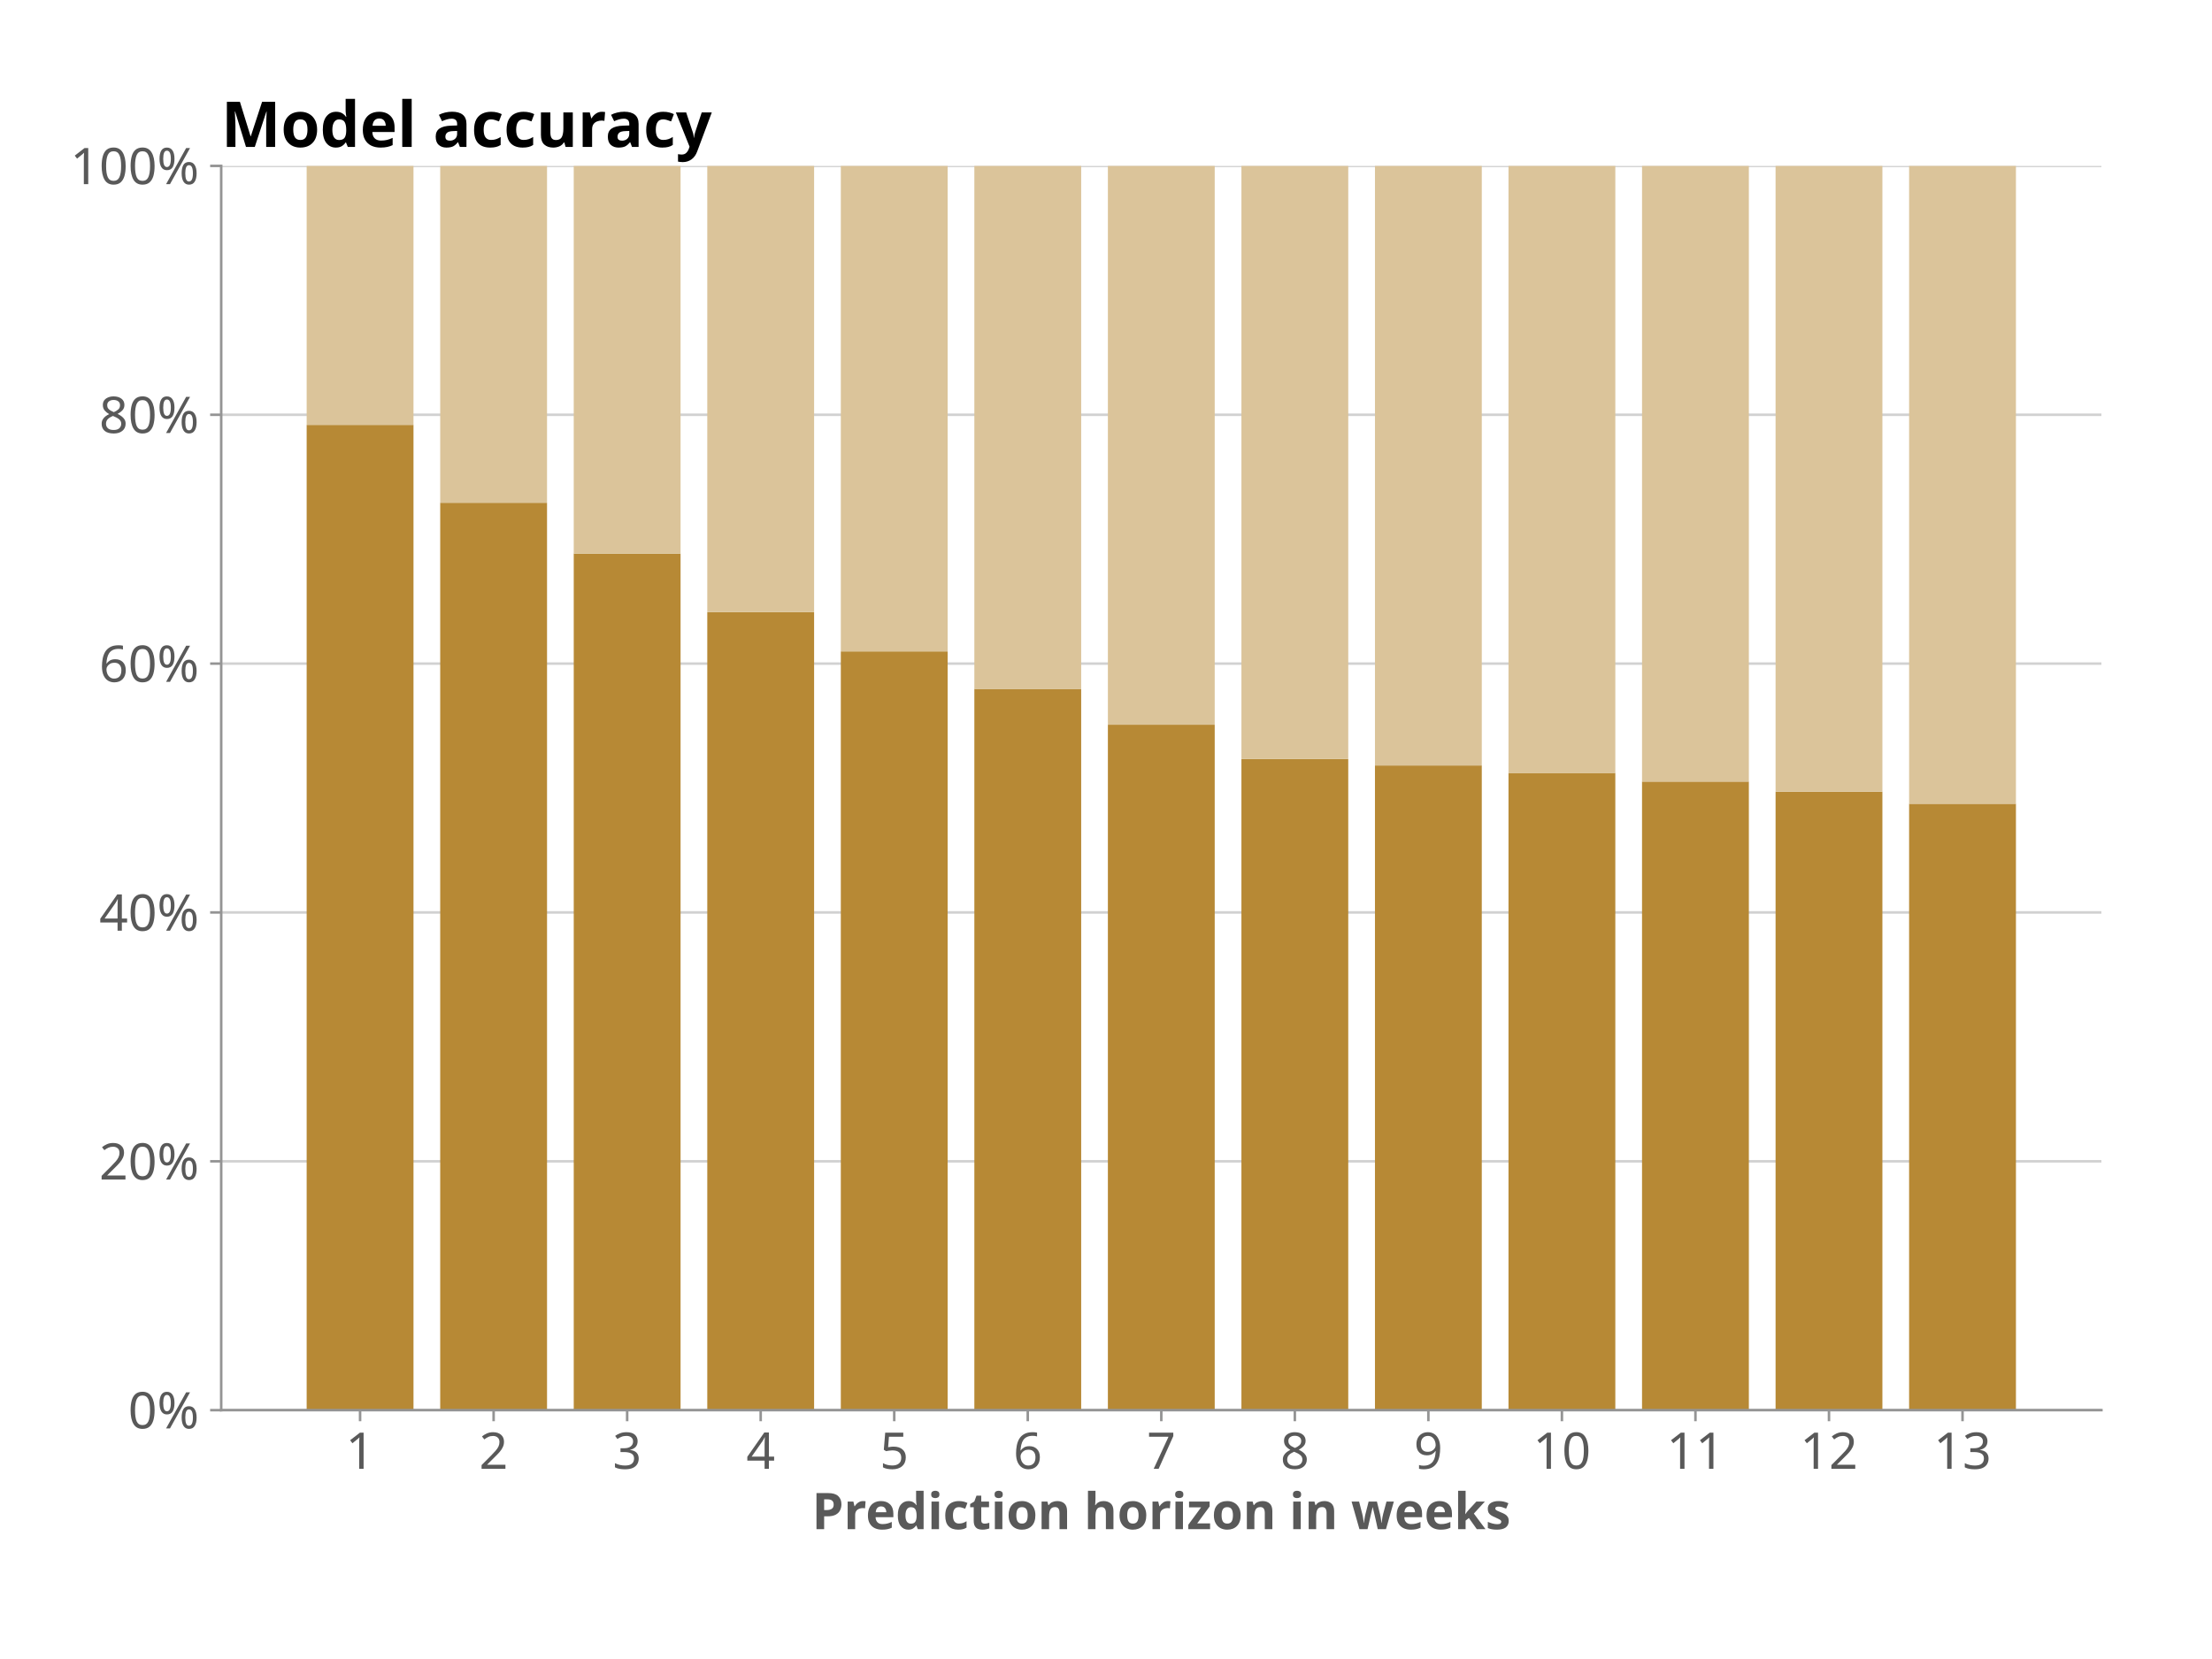
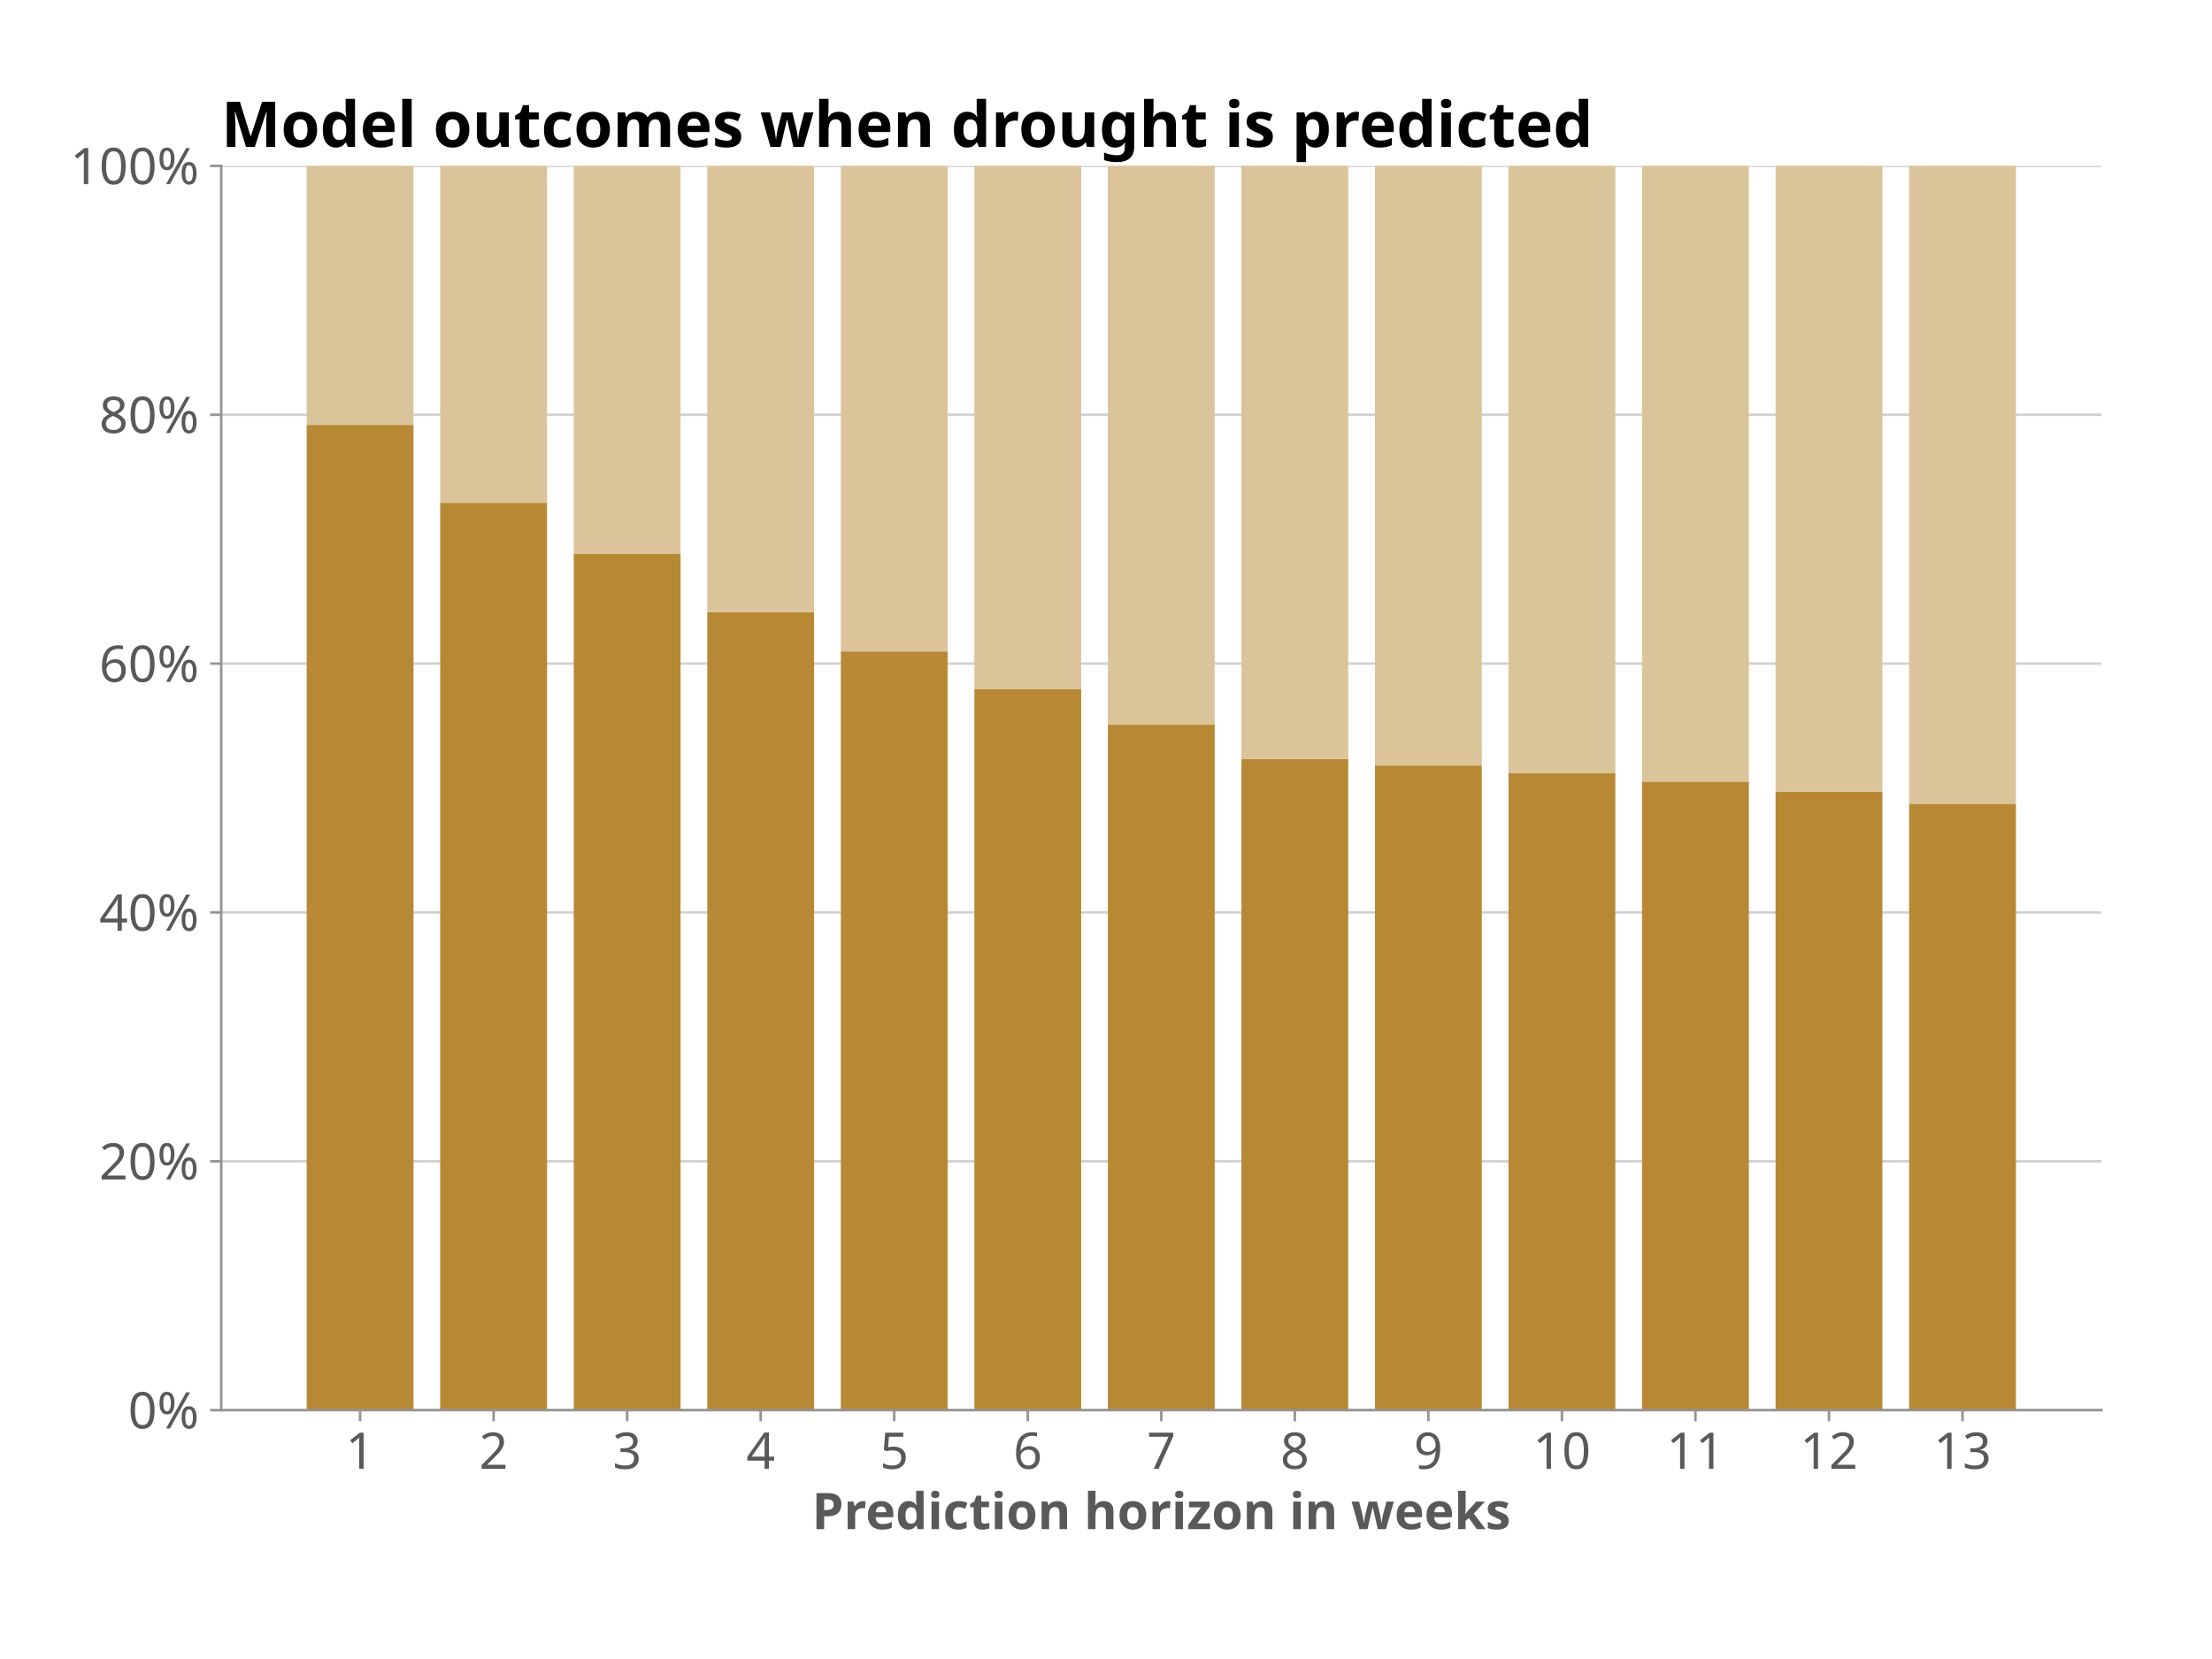
<svg xmlns="http://www.w3.org/2000/svg" xmlns:xlink="http://www.w3.org/1999/xlink" width="699.84px" height="524.88px" viewBox="0 0 699.84 524.88" version="1.1">
  <defs>
    <style type="text/css">*{stroke-linejoin: round; stroke-linecap: butt}</style>
  </defs>
  <g id="figure-forecast_truefalse_summary-yd">
    <g id="patch_1">
      <path d="M 0 524.88  L 699.84 524.88  L 699.84 0  L 0 0  z " style="fill: #ffffff" />
    </g>
    <g id="axis-forecast_truefalse_summary-yd">
      <g id="patch_2">
        <path d="M 69.984 446.148  L 664.848 446.148  L 664.848 52.488  L 69.984 52.488  z " style="fill: #ffffff" />
      </g>
      <g id="matplotlib.axis_1">
        <g id="xtick_1">
          <g id="line2d_1">
            <defs>
-               <path id="m7f242eddf9" d="M 0 0  L 0 3.5  " style="stroke: #949494; stroke-width: 0.8" />
+               <path id="m1619dd241e" d="M 0 0  L 0 3.5  " style="stroke: #949494; stroke-width: 0.8" />
            </defs>
            <g>
-               <use xlink:href="#m7f242eddf9" x="113.923" y="446.148" style="fill: #949494; stroke: #949494; stroke-width: 0.8" />
+               <use xlink:href="#m1619dd241e" x="113.923" y="446.148" style="fill: #949494; stroke: #949494; stroke-width: 0.8" />
            </g>
          </g>
          <g id="text_1">
            <text style="font-weight: 300; font-size: 16px; font-family: 'Source Sans 3', sans-serif; text-anchor: middle; fill: #595959" x="113.923" y="464.7" transform="rotate(-0 113.9228 464.7005)">1</text>
          </g>
        </g>
        <g id="xtick_2">
          <g id="line2d_2">
            <g>
-               <use xlink:href="#m7f242eddf9" x="156.172" y="446.148" style="fill: #949494; stroke: #949494; stroke-width: 0.8" />
+               <use xlink:href="#m1619dd241e" x="156.172" y="446.148" style="fill: #949494; stroke: #949494; stroke-width: 0.8" />
            </g>
          </g>
          <g id="text_2">
            <text style="font-weight: 300; font-size: 16px; font-family: 'Source Sans 3', sans-serif; text-anchor: middle; fill: #595959" x="156.172" y="464.7" transform="rotate(-0 156.1717 464.7005)">2</text>
          </g>
        </g>
        <g id="xtick_3">
          <g id="line2d_3">
            <g>
-               <use xlink:href="#m7f242eddf9" x="198.421" y="446.148" style="fill: #949494; stroke: #949494; stroke-width: 0.8" />
+               <use xlink:href="#m1619dd241e" x="198.421" y="446.148" style="fill: #949494; stroke: #949494; stroke-width: 0.8" />
            </g>
          </g>
          <g id="text_3">
            <text style="font-weight: 300; font-size: 16px; font-family: 'Source Sans 3', sans-serif; text-anchor: middle; fill: #595959" x="198.421" y="464.7" transform="rotate(-0 198.4205 464.7005)">3</text>
          </g>
        </g>
        <g id="xtick_4">
          <g id="line2d_4">
            <g>
-               <use xlink:href="#m7f242eddf9" x="240.669" y="446.148" style="fill: #949494; stroke: #949494; stroke-width: 0.8" />
+               <use xlink:href="#m1619dd241e" x="240.669" y="446.148" style="fill: #949494; stroke: #949494; stroke-width: 0.8" />
            </g>
          </g>
          <g id="text_4">
            <text style="font-weight: 300; font-size: 16px; font-family: 'Source Sans 3', sans-serif; text-anchor: middle; fill: #595959" x="240.669" y="464.7" transform="rotate(-0 240.6694 464.7005)">4</text>
          </g>
        </g>
        <g id="xtick_5">
          <g id="line2d_5">
            <g>
-               <use xlink:href="#m7f242eddf9" x="282.918" y="446.148" style="fill: #949494; stroke: #949494; stroke-width: 0.8" />
+               <use xlink:href="#m1619dd241e" x="282.918" y="446.148" style="fill: #949494; stroke: #949494; stroke-width: 0.8" />
            </g>
          </g>
          <g id="text_5">
            <text style="font-weight: 300; font-size: 16px; font-family: 'Source Sans 3', sans-serif; text-anchor: middle; fill: #595959" x="282.918" y="464.7" transform="rotate(-0 282.9183 464.7005)">5</text>
          </g>
        </g>
        <g id="xtick_6">
          <g id="line2d_6">
            <g>
-               <use xlink:href="#m7f242eddf9" x="325.167" y="446.148" style="fill: #949494; stroke: #949494; stroke-width: 0.8" />
+               <use xlink:href="#m1619dd241e" x="325.167" y="446.148" style="fill: #949494; stroke: #949494; stroke-width: 0.8" />
            </g>
          </g>
          <g id="text_6">
            <text style="font-weight: 300; font-size: 16px; font-family: 'Source Sans 3', sans-serif; text-anchor: middle; fill: #595959" x="325.167" y="464.7" transform="rotate(-0 325.1671 464.7005)">6</text>
          </g>
        </g>
        <g id="xtick_7">
          <g id="line2d_7">
            <g>
-               <use xlink:href="#m7f242eddf9" x="367.416" y="446.148" style="fill: #949494; stroke: #949494; stroke-width: 0.8" />
+               <use xlink:href="#m1619dd241e" x="367.416" y="446.148" style="fill: #949494; stroke: #949494; stroke-width: 0.8" />
            </g>
          </g>
          <g id="text_7">
            <text style="font-weight: 300; font-size: 16px; font-family: 'Source Sans 3', sans-serif; text-anchor: middle; fill: #595959" x="367.416" y="464.7" transform="rotate(-0 367.416 464.7005)">7</text>
          </g>
        </g>
        <g id="xtick_8">
          <g id="line2d_8">
            <g>
-               <use xlink:href="#m7f242eddf9" x="409.665" y="446.148" style="fill: #949494; stroke: #949494; stroke-width: 0.8" />
+               <use xlink:href="#m1619dd241e" x="409.665" y="446.148" style="fill: #949494; stroke: #949494; stroke-width: 0.8" />
            </g>
          </g>
          <g id="text_8">
            <text style="font-weight: 300; font-size: 16px; font-family: 'Source Sans 3', sans-serif; text-anchor: middle; fill: #595959" x="409.665" y="464.7" transform="rotate(-0 409.6649 464.7005)">8</text>
          </g>
        </g>
        <g id="xtick_9">
          <g id="line2d_9">
            <g>
-               <use xlink:href="#m7f242eddf9" x="451.914" y="446.148" style="fill: #949494; stroke: #949494; stroke-width: 0.8" />
+               <use xlink:href="#m1619dd241e" x="451.914" y="446.148" style="fill: #949494; stroke: #949494; stroke-width: 0.8" />
            </g>
          </g>
          <g id="text_9">
            <text style="font-weight: 300; font-size: 16px; font-family: 'Source Sans 3', sans-serif; text-anchor: middle; fill: #595959" x="451.914" y="464.7" transform="rotate(-0 451.9137 464.7005)">9</text>
          </g>
        </g>
        <g id="xtick_10">
          <g id="line2d_10">
            <g>
-               <use xlink:href="#m7f242eddf9" x="494.163" y="446.148" style="fill: #949494; stroke: #949494; stroke-width: 0.8" />
+               <use xlink:href="#m1619dd241e" x="494.163" y="446.148" style="fill: #949494; stroke: #949494; stroke-width: 0.8" />
            </g>
          </g>
          <g id="text_10">
            <text style="font-weight: 300; font-size: 16px; font-family: 'Source Sans 3', sans-serif; text-anchor: middle; fill: #595959" x="494.163" y="464.7" transform="rotate(-0 494.1626 464.7005)">10</text>
          </g>
        </g>
        <g id="xtick_11">
          <g id="line2d_11">
            <g>
-               <use xlink:href="#m7f242eddf9" x="536.411" y="446.148" style="fill: #949494; stroke: #949494; stroke-width: 0.8" />
+               <use xlink:href="#m1619dd241e" x="536.411" y="446.148" style="fill: #949494; stroke: #949494; stroke-width: 0.8" />
            </g>
          </g>
          <g id="text_11">
            <text style="font-weight: 300; font-size: 16px; font-family: 'Source Sans 3', sans-serif; text-anchor: middle; fill: #595959" x="536.411" y="464.7" transform="rotate(-0 536.4115 464.7005)">11</text>
          </g>
        </g>
        <g id="xtick_12">
          <g id="line2d_12">
            <g>
-               <use xlink:href="#m7f242eddf9" x="578.66" y="446.148" style="fill: #949494; stroke: #949494; stroke-width: 0.8" />
+               <use xlink:href="#m1619dd241e" x="578.66" y="446.148" style="fill: #949494; stroke: #949494; stroke-width: 0.8" />
            </g>
          </g>
          <g id="text_12">
            <text style="font-weight: 300; font-size: 16px; font-family: 'Source Sans 3', sans-serif; text-anchor: middle; fill: #595959" x="578.66" y="464.7" transform="rotate(-0 578.6603 464.7005)">12</text>
          </g>
        </g>
        <g id="xtick_13">
          <g id="line2d_13">
            <g>
-               <use xlink:href="#m7f242eddf9" x="620.909" y="446.148" style="fill: #949494; stroke: #949494; stroke-width: 0.8" />
+               <use xlink:href="#m1619dd241e" x="620.909" y="446.148" style="fill: #949494; stroke: #949494; stroke-width: 0.8" />
            </g>
          </g>
          <g id="text_13">
            <text style="font-weight: 300; font-size: 16px; font-family: 'Source Sans 3', sans-serif; text-anchor: middle; fill: #595959" x="620.909" y="464.7" transform="rotate(-0 620.9092 464.7005)">13</text>
          </g>
        </g>
        <g id="text_14">
          <text style="font-weight: 600; font-size: 16px; font-family: 'Source Sans 3', sans-serif; text-anchor: middle; fill: #595959" x="367.416" y="483.805" transform="rotate(-0 367.416 483.8055)">Prediction horizon in weeks</text>
        </g>
      </g>
      <g id="matplotlib.axis_2">
        <g id="ytick_1">
          <g id="line2d_14">
-             <path d="M 69.984 446.148  L 664.848 446.148  " clip-path="url(#pe46dc4d512)" style="fill: none; stroke: #d1d1d1; stroke-width: 0.8; stroke-linecap: square" />
+             <path d="M 69.984 446.148  L 664.848 446.148  " clip-path="url(#pa88ff4e30e)" style="fill: none; stroke: #d1d1d1; stroke-width: 0.8; stroke-linecap: square" />
          </g>
          <g id="line2d_15">
            <defs>
-               <path id="mafdaed25c1" d="M 0 0  L -3.5 0  " style="stroke: #949494; stroke-width: 0.8" />
+               <path id="mb42f068194" d="M 0 0  L -3.5 0  " style="stroke: #949494; stroke-width: 0.8" />
            </defs>
            <g>
-               <use xlink:href="#mafdaed25c1" x="69.984" y="446.148" style="fill: #949494; stroke: #949494; stroke-width: 0.8" />
+               <use xlink:href="#mb42f068194" x="69.984" y="446.148" style="fill: #949494; stroke: #949494; stroke-width: 0.8" />
            </g>
          </g>
          <g id="text_15">
            <text style="font-weight: 300; font-size: 16px; font-family: 'Source Sans 3', sans-serif; text-anchor: end; fill: #595959" x="62.984" y="451.924" transform="rotate(-0 62.984 451.9242)">0%</text>
          </g>
        </g>
        <g id="ytick_2">
          <g id="line2d_16">
-             <path d="M 69.984 367.416  L 664.848 367.416  " clip-path="url(#pe46dc4d512)" style="fill: none; stroke: #d1d1d1; stroke-width: 0.8; stroke-linecap: square" />
+             <path d="M 69.984 367.416  L 664.848 367.416  " clip-path="url(#pa88ff4e30e)" style="fill: none; stroke: #d1d1d1; stroke-width: 0.8; stroke-linecap: square" />
          </g>
          <g id="line2d_17">
            <g>
-               <use xlink:href="#mafdaed25c1" x="69.984" y="367.416" style="fill: #949494; stroke: #949494; stroke-width: 0.8" />
+               <use xlink:href="#mb42f068194" x="69.984" y="367.416" style="fill: #949494; stroke: #949494; stroke-width: 0.8" />
            </g>
          </g>
          <g id="text_16">
            <text style="font-weight: 300; font-size: 16px; font-family: 'Source Sans 3', sans-serif; text-anchor: end; fill: #595959" x="62.984" y="373.192" transform="rotate(-0 62.984 373.1923)">20%</text>
          </g>
        </g>
        <g id="ytick_3">
          <g id="line2d_18">
-             <path d="M 69.984 288.684  L 664.848 288.684  " clip-path="url(#pe46dc4d512)" style="fill: none; stroke: #d1d1d1; stroke-width: 0.8; stroke-linecap: square" />
+             <path d="M 69.984 288.684  L 664.848 288.684  " clip-path="url(#pa88ff4e30e)" style="fill: none; stroke: #d1d1d1; stroke-width: 0.8; stroke-linecap: square" />
          </g>
          <g id="line2d_19">
            <g>
-               <use xlink:href="#mafdaed25c1" x="69.984" y="288.684" style="fill: #949494; stroke: #949494; stroke-width: 0.8" />
+               <use xlink:href="#mb42f068194" x="69.984" y="288.684" style="fill: #949494; stroke: #949494; stroke-width: 0.8" />
            </g>
          </g>
          <g id="text_17">
            <text style="font-weight: 300; font-size: 16px; font-family: 'Source Sans 3', sans-serif; text-anchor: end; fill: #595959" x="62.984" y="294.46" transform="rotate(-0 62.984 294.4602)">40%</text>
          </g>
        </g>
        <g id="ytick_4">
          <g id="line2d_20">
-             <path d="M 69.984 209.952  L 664.848 209.952  " clip-path="url(#pe46dc4d512)" style="fill: none; stroke: #d1d1d1; stroke-width: 0.8; stroke-linecap: square" />
+             <path d="M 69.984 209.952  L 664.848 209.952  " clip-path="url(#pa88ff4e30e)" style="fill: none; stroke: #d1d1d1; stroke-width: 0.8; stroke-linecap: square" />
          </g>
          <g id="line2d_21">
            <g>
-               <use xlink:href="#mafdaed25c1" x="69.984" y="209.952" style="fill: #949494; stroke: #949494; stroke-width: 0.8" />
+               <use xlink:href="#mb42f068194" x="69.984" y="209.952" style="fill: #949494; stroke: #949494; stroke-width: 0.8" />
            </g>
          </g>
          <g id="text_18">
            <text style="font-weight: 300; font-size: 16px; font-family: 'Source Sans 3', sans-serif; text-anchor: end; fill: #595959" x="62.984" y="215.728" transform="rotate(-0 62.984 215.7283)">60%</text>
          </g>
        </g>
        <g id="ytick_5">
          <g id="line2d_22">
-             <path d="M 69.984 131.22  L 664.848 131.22  " clip-path="url(#pe46dc4d512)" style="fill: none; stroke: #d1d1d1; stroke-width: 0.8; stroke-linecap: square" />
+             <path d="M 69.984 131.22  L 664.848 131.22  " clip-path="url(#pa88ff4e30e)" style="fill: none; stroke: #d1d1d1; stroke-width: 0.8; stroke-linecap: square" />
          </g>
          <g id="line2d_23">
            <g>
-               <use xlink:href="#mafdaed25c1" x="69.984" y="131.22" style="fill: #949494; stroke: #949494; stroke-width: 0.8" />
+               <use xlink:href="#mb42f068194" x="69.984" y="131.22" style="fill: #949494; stroke: #949494; stroke-width: 0.8" />
            </g>
          </g>
          <g id="text_19">
            <text style="font-weight: 300; font-size: 16px; font-family: 'Source Sans 3', sans-serif; text-anchor: end; fill: #595959" x="62.984" y="136.996" transform="rotate(-0 62.984 136.9963)">80%</text>
          </g>
        </g>
        <g id="ytick_6">
          <g id="line2d_24">
-             <path d="M 69.984 52.488  L 664.848 52.488  " clip-path="url(#pe46dc4d512)" style="fill: none; stroke: #d1d1d1; stroke-width: 0.8; stroke-linecap: square" />
+             <path d="M 69.984 52.488  L 664.848 52.488  " clip-path="url(#pa88ff4e30e)" style="fill: none; stroke: #d1d1d1; stroke-width: 0.8; stroke-linecap: square" />
          </g>
          <g id="line2d_25">
            <g>
-               <use xlink:href="#mafdaed25c1" x="69.984" y="52.488" style="fill: #949494; stroke: #949494; stroke-width: 0.8" />
+               <use xlink:href="#mb42f068194" x="69.984" y="52.488" style="fill: #949494; stroke: #949494; stroke-width: 0.8" />
            </g>
          </g>
          <g id="text_20">
            <text style="font-weight: 300; font-size: 16px; font-family: 'Source Sans 3', sans-serif; text-anchor: end; fill: #595959" x="62.984" y="58.264" transform="rotate(-0 62.984 58.26425)">100%</text>
          </g>
        </g>
      </g>
      <g id="FillBetweenPolyCollection_1">
-         <path d="M 97.023 446.148  L 97.023 134.429  L 130.822 134.429  L 130.822 446.148  L 130.822 446.148  L 97.023 446.148  z " clip-path="url(#pe46dc4d512)" style="fill: #b78935" />
+         <path d="M 97.023 446.148  L 97.023 134.429  L 130.822 134.429  L 130.822 446.148  L 130.822 446.148  L 97.023 446.148  z " clip-path="url(#pa88ff4e30e)" style="fill: #b78935" />
      </g>
      <g id="FillBetweenPolyCollection_2">
-         <path d="M 97.023 134.429  L 97.023 52.488  L 130.822 52.488  L 130.822 134.429  L 130.822 134.429  L 97.023 134.429  z " clip-path="url(#pe46dc4d512)" style="fill: #dbc49a" />
+         <path d="M 97.023 134.429  L 97.023 52.488  L 130.822 52.488  L 130.822 134.429  L 130.822 134.429  L 97.023 134.429  z " clip-path="url(#pa88ff4e30e)" style="fill: #dbc49a" />
      </g>
      <g id="FillBetweenPolyCollection_3">
-         <path d="M 139.272 446.148  L 139.272 159.058  L 173.071 159.058  L 173.071 446.148  L 173.071 446.148  L 139.272 446.148  z " clip-path="url(#pe46dc4d512)" style="fill: #b78935" />
+         <path d="M 139.272 446.148  L 139.272 159.058  L 173.071 159.058  L 173.071 446.148  L 173.071 446.148  L 139.272 446.148  z " clip-path="url(#pa88ff4e30e)" style="fill: #b78935" />
      </g>
      <g id="FillBetweenPolyCollection_4">
-         <path d="M 139.272 159.058  L 139.272 52.488  L 173.071 52.488  L 173.071 159.058  L 173.071 159.058  L 139.272 159.058  z " clip-path="url(#pe46dc4d512)" style="fill: #dbc49a" />
+         <path d="M 139.272 159.058  L 139.272 52.488  L 173.071 52.488  L 173.071 159.058  L 173.071 159.058  L 139.272 159.058  z " clip-path="url(#pa88ff4e30e)" style="fill: #dbc49a" />
      </g>
      <g id="FillBetweenPolyCollection_5">
-         <path d="M 181.521 446.148  L 181.521 175.122  L 215.32 175.122  L 215.32 446.148  L 215.32 446.148  L 181.521 446.148  z " clip-path="url(#pe46dc4d512)" style="fill: #b78935" />
+         <path d="M 181.521 446.148  L 181.521 175.122  L 215.32 175.122  L 215.32 446.148  L 215.32 446.148  L 181.521 446.148  z " clip-path="url(#pa88ff4e30e)" style="fill: #b78935" />
      </g>
      <g id="FillBetweenPolyCollection_6">
-         <path d="M 181.521 175.122  L 181.521 52.488  L 215.32 52.488  L 215.32 175.122  L 215.32 175.122  L 181.521 175.122  z " clip-path="url(#pe46dc4d512)" style="fill: #dbc49a" />
+         <path d="M 181.521 175.122  L 181.521 52.488  L 215.32 52.488  L 215.32 175.122  L 215.32 175.122  L 181.521 175.122  z " clip-path="url(#pa88ff4e30e)" style="fill: #dbc49a" />
      </g>
      <g id="FillBetweenPolyCollection_7">
-         <path d="M 223.77 446.148  L 223.77 193.687  L 257.569 193.687  L 257.569 446.148  L 257.569 446.148  L 223.77 446.148  z " clip-path="url(#pe46dc4d512)" style="fill: #b78935" />
+         <path d="M 223.77 446.148  L 223.77 193.687  L 257.569 193.687  L 257.569 446.148  L 257.569 446.148  L 223.77 446.148  z " clip-path="url(#pa88ff4e30e)" style="fill: #b78935" />
      </g>
      <g id="FillBetweenPolyCollection_8">
-         <path d="M 223.77 193.687  L 223.77 52.488  L 257.569 52.488  L 257.569 193.687  L 257.569 193.687  L 223.77 193.687  z " clip-path="url(#pe46dc4d512)" style="fill: #dbc49a" />
+         <path d="M 223.77 193.687  L 223.77 52.488  L 257.569 52.488  L 257.569 193.687  L 257.569 193.687  L 223.77 193.687  z " clip-path="url(#pa88ff4e30e)" style="fill: #dbc49a" />
      </g>
      <g id="FillBetweenPolyCollection_9">
-         <path d="M 266.019 446.148  L 266.019 206.091  L 299.818 206.091  L 299.818 446.148  L 299.818 446.148  L 266.019 446.148  z " clip-path="url(#pe46dc4d512)" style="fill: #b78935" />
+         <path d="M 266.019 446.148  L 266.019 206.091  L 299.818 206.091  L 299.818 446.148  L 299.818 446.148  L 266.019 446.148  z " clip-path="url(#pa88ff4e30e)" style="fill: #b78935" />
      </g>
      <g id="FillBetweenPolyCollection_10">
-         <path d="M 266.019 206.091  L 266.019 52.488  L 299.818 52.488  L 299.818 206.091  L 299.818 206.091  L 266.019 206.091  z " clip-path="url(#pe46dc4d512)" style="fill: #dbc49a" />
+         <path d="M 266.019 206.091  L 266.019 52.488  L 299.818 52.488  L 299.818 206.091  L 299.818 206.091  L 266.019 206.091  z " clip-path="url(#pa88ff4e30e)" style="fill: #dbc49a" />
      </g>
      <g id="FillBetweenPolyCollection_11">
-         <path d="M 308.268 446.148  L 308.268 217.945  L 342.067 217.945  L 342.067 446.148  L 342.067 446.148  L 308.268 446.148  z " clip-path="url(#pe46dc4d512)" style="fill: #b78935" />
+         <path d="M 308.268 446.148  L 308.268 217.945  L 342.067 217.945  L 342.067 446.148  L 342.067 446.148  L 308.268 446.148  z " clip-path="url(#pa88ff4e30e)" style="fill: #b78935" />
      </g>
      <g id="FillBetweenPolyCollection_12">
-         <path d="M 308.268 217.945  L 308.268 52.488  L 342.067 52.488  L 342.067 217.945  L 342.067 217.945  L 308.268 217.945  z " clip-path="url(#pe46dc4d512)" style="fill: #dbc49a" />
+         <path d="M 308.268 217.945  L 308.268 52.488  L 342.067 52.488  L 342.067 217.945  L 342.067 217.945  L 308.268 217.945  z " clip-path="url(#pa88ff4e30e)" style="fill: #dbc49a" />
      </g>
      <g id="FillBetweenPolyCollection_13">
-         <path d="M 350.516 446.148  L 350.516 229.284  L 384.316 229.284  L 384.316 446.148  L 384.316 446.148  L 350.516 446.148  z " clip-path="url(#pe46dc4d512)" style="fill: #b78935" />
+         <path d="M 350.516 446.148  L 350.516 229.284  L 384.316 229.284  L 384.316 446.148  L 384.316 446.148  L 350.516 446.148  z " clip-path="url(#pa88ff4e30e)" style="fill: #b78935" />
      </g>
      <g id="FillBetweenPolyCollection_14">
-         <path d="M 350.516 229.284  L 350.516 52.488  L 384.316 52.488  L 384.316 229.284  L 384.316 229.284  L 350.516 229.284  z " clip-path="url(#pe46dc4d512)" style="fill: #dbc49a" />
+         <path d="M 350.516 229.284  L 350.516 52.488  L 384.316 52.488  L 384.316 229.284  L 384.316 229.284  L 350.516 229.284  z " clip-path="url(#pa88ff4e30e)" style="fill: #dbc49a" />
      </g>
      <g id="FillBetweenPolyCollection_15">
-         <path d="M 392.765 446.148  L 392.765 240.142  L 426.564 240.142  L 426.564 446.148  L 426.564 446.148  L 392.765 446.148  z " clip-path="url(#pe46dc4d512)" style="fill: #b78935" />
+         <path d="M 392.765 446.148  L 392.765 240.142  L 426.564 240.142  L 426.564 446.148  L 426.564 446.148  L 392.765 446.148  z " clip-path="url(#pa88ff4e30e)" style="fill: #b78935" />
      </g>
      <g id="FillBetweenPolyCollection_16">
-         <path d="M 392.765 240.142  L 392.765 52.488  L 426.564 52.488  L 426.564 240.142  L 426.564 240.142  L 392.765 240.142  z " clip-path="url(#pe46dc4d512)" style="fill: #dbc49a" />
+         <path d="M 392.765 240.142  L 392.765 52.488  L 426.564 52.488  L 426.564 240.142  L 426.564 240.142  L 392.765 240.142  z " clip-path="url(#pa88ff4e30e)" style="fill: #dbc49a" />
      </g>
      <g id="FillBetweenPolyCollection_17">
-         <path d="M 435.014 446.148  L 435.014 242.189  L 468.813 242.189  L 468.813 446.148  L 468.813 446.148  L 435.014 446.148  z " clip-path="url(#pe46dc4d512)" style="fill: #b78935" />
+         <path d="M 435.014 446.148  L 435.014 242.189  L 468.813 242.189  L 468.813 446.148  L 468.813 446.148  L 435.014 446.148  z " clip-path="url(#pa88ff4e30e)" style="fill: #b78935" />
      </g>
      <g id="FillBetweenPolyCollection_18">
-         <path d="M 435.014 242.189  L 435.014 52.488  L 468.813 52.488  L 468.813 242.189  L 468.813 242.189  L 435.014 242.189  z " clip-path="url(#pe46dc4d512)" style="fill: #dbc49a" />
+         <path d="M 435.014 242.189  L 435.014 52.488  L 468.813 52.488  L 468.813 242.189  L 468.813 242.189  L 435.014 242.189  z " clip-path="url(#pa88ff4e30e)" style="fill: #dbc49a" />
      </g>
      <g id="FillBetweenPolyCollection_19">
-         <path d="M 477.263 446.148  L 477.263 244.541  L 511.062 244.541  L 511.062 446.148  L 511.062 446.148  L 477.263 446.148  z " clip-path="url(#pe46dc4d512)" style="fill: #b78935" />
+         <path d="M 477.263 446.148  L 477.263 244.541  L 511.062 244.541  L 511.062 446.148  L 511.062 446.148  L 477.263 446.148  z " clip-path="url(#pa88ff4e30e)" style="fill: #b78935" />
      </g>
      <g id="FillBetweenPolyCollection_20">
-         <path d="M 477.263 244.541  L 477.263 52.488  L 511.062 52.488  L 511.062 244.541  L 511.062 244.541  L 477.263 244.541  z " clip-path="url(#pe46dc4d512)" style="fill: #dbc49a" />
+         <path d="M 477.263 244.541  L 477.263 52.488  L 511.062 52.488  L 511.062 244.541  L 511.062 244.541  L 477.263 244.541  z " clip-path="url(#pa88ff4e30e)" style="fill: #dbc49a" />
      </g>
      <g id="FillBetweenPolyCollection_21">
-         <path d="M 519.512 446.148  L 519.512 247.271  L 553.311 247.271  L 553.311 446.148  L 553.311 446.148  L 519.512 446.148  z " clip-path="url(#pe46dc4d512)" style="fill: #b78935" />
+         <path d="M 519.512 446.148  L 519.512 247.271  L 553.311 247.271  L 553.311 446.148  L 553.311 446.148  L 519.512 446.148  z " clip-path="url(#pa88ff4e30e)" style="fill: #b78935" />
      </g>
      <g id="FillBetweenPolyCollection_22">
-         <path d="M 519.512 247.271  L 519.512 52.488  L 553.311 52.488  L 553.311 247.271  L 553.311 247.271  L 519.512 247.271  z " clip-path="url(#pe46dc4d512)" style="fill: #dbc49a" />
+         <path d="M 519.512 247.271  L 519.512 52.488  L 553.311 52.488  L 553.311 247.271  L 553.311 247.271  L 519.512 247.271  z " clip-path="url(#pa88ff4e30e)" style="fill: #dbc49a" />
      </g>
      <g id="FillBetweenPolyCollection_23">
-         <path d="M 561.761 446.148  L 561.761 250.478  L 595.56 250.478  L 595.56 446.148  L 595.56 446.148  L 561.761 446.148  z " clip-path="url(#pe46dc4d512)" style="fill: #b78935" />
+         <path d="M 561.761 446.148  L 561.761 250.478  L 595.56 250.478  L 595.56 446.148  L 595.56 446.148  L 561.761 446.148  z " clip-path="url(#pa88ff4e30e)" style="fill: #b78935" />
      </g>
      <g id="FillBetweenPolyCollection_24">
-         <path d="M 561.761 250.478  L 561.761 52.488  L 595.56 52.488  L 595.56 250.478  L 595.56 250.478  L 561.761 250.478  z " clip-path="url(#pe46dc4d512)" style="fill: #dbc49a" />
+         <path d="M 561.761 250.478  L 561.761 52.488  L 595.56 52.488  L 595.56 250.478  L 595.56 250.478  L 561.761 250.478  z " clip-path="url(#pa88ff4e30e)" style="fill: #dbc49a" />
      </g>
      <g id="FillBetweenPolyCollection_25">
-         <path d="M 604.01 446.148  L 604.01 254.3  L 637.809 254.3  L 637.809 446.148  L 637.809 446.148  L 604.01 446.148  z " clip-path="url(#pe46dc4d512)" style="fill: #b78935" />
+         <path d="M 604.01 446.148  L 604.01 254.3  L 637.809 254.3  L 637.809 446.148  L 637.809 446.148  L 604.01 446.148  z " clip-path="url(#pa88ff4e30e)" style="fill: #b78935" />
      </g>
      <g id="FillBetweenPolyCollection_26">
-         <path d="M 604.01 254.3  L 604.01 52.488  L 637.809 52.488  L 637.809 254.3  L 637.809 254.3  L 604.01 254.3  z " clip-path="url(#pe46dc4d512)" style="fill: #dbc49a" />
+         <path d="M 604.01 254.3  L 604.01 52.488  L 637.809 52.488  L 637.809 254.3  L 637.809 254.3  L 604.01 254.3  z " clip-path="url(#pa88ff4e30e)" style="fill: #dbc49a" />
      </g>
      <g id="patch_3">
        <path d="M 69.984 446.148  L 69.984 52.488  " style="fill: none; stroke: #949494; stroke-width: 0.8; stroke-linejoin: miter; stroke-linecap: square" />
      </g>
      <g id="patch_4">
        <path d="M 69.984 446.148  L 664.848 446.148  " style="fill: none; stroke: #949494; stroke-width: 0.8; stroke-linejoin: miter; stroke-linecap: square" />
      </g>
      <g id="text_21">
-         <text style="font-weight: 800; font-size: 20px; font-family: 'Source Sans 3', sans-serif; text-anchor: start" x="69.984" y="46.488" transform="rotate(-0 69.984 46.488)">Model accuracy</text>
+         <text style="font-weight: 800; font-size: 20px; font-family: 'Source Sans 3', sans-serif; text-anchor: start" x="69.984" y="46.488" transform="rotate(-0 69.984 46.488)">Model outcomes when drought is predicted</text>
      </g>
    </g>
  </g>
  <defs>
-     <clipPath id="pe46dc4d512">
+     <clipPath id="pa88ff4e30e">
      <rect x="69.984" y="52.488" width="594.864" height="393.66" />
    </clipPath>
  </defs>
</svg>
